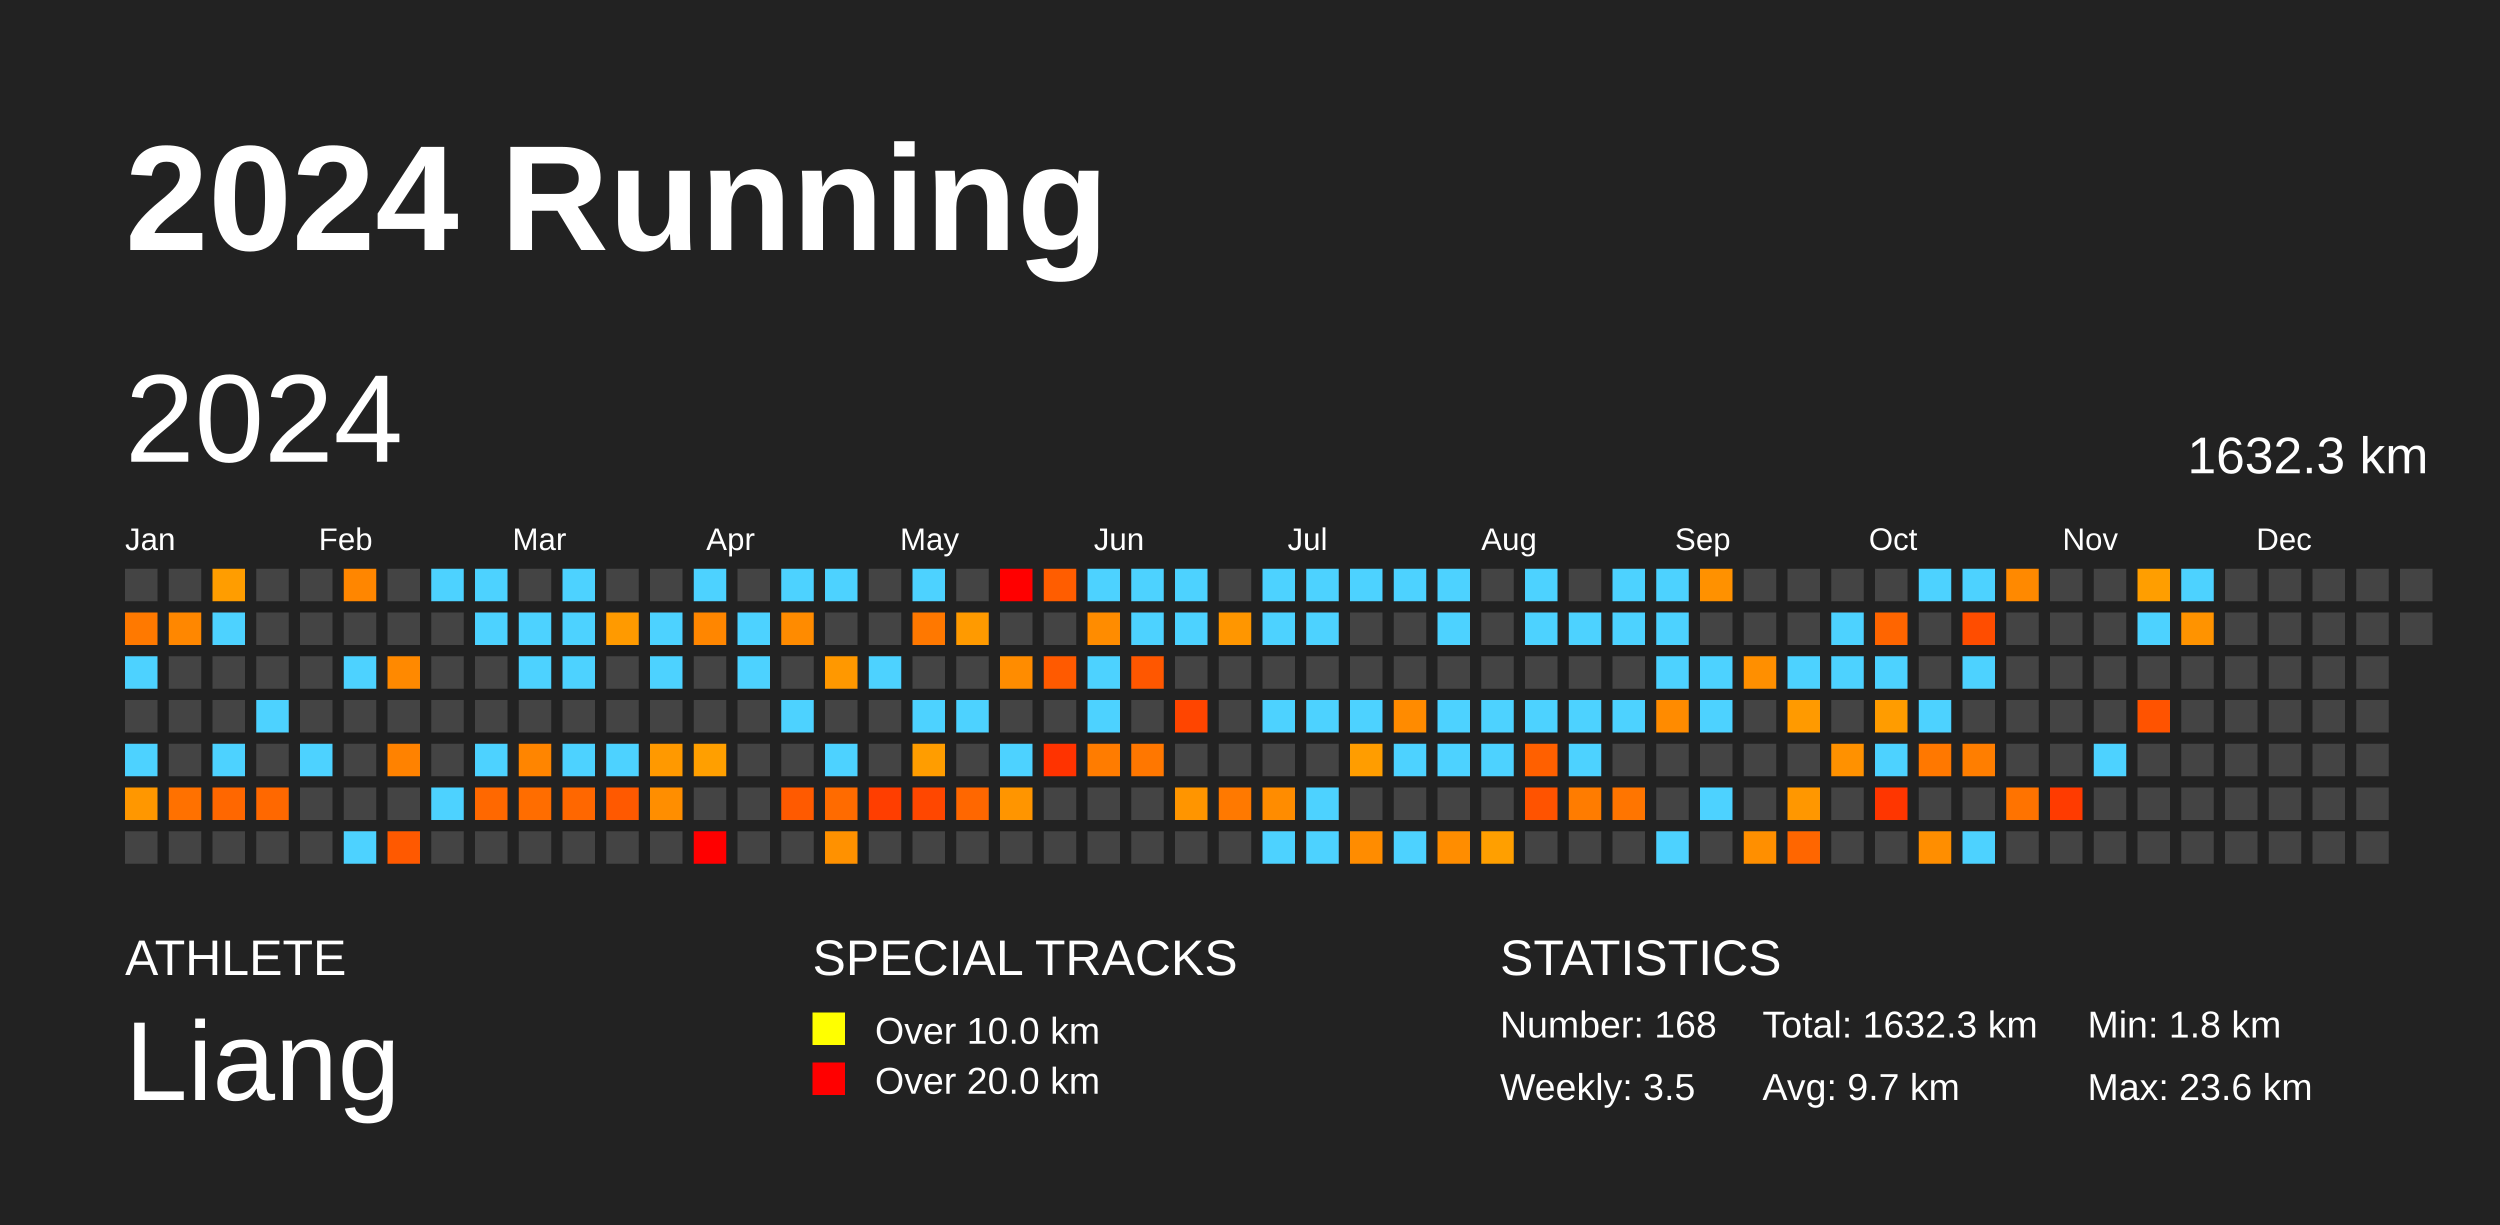
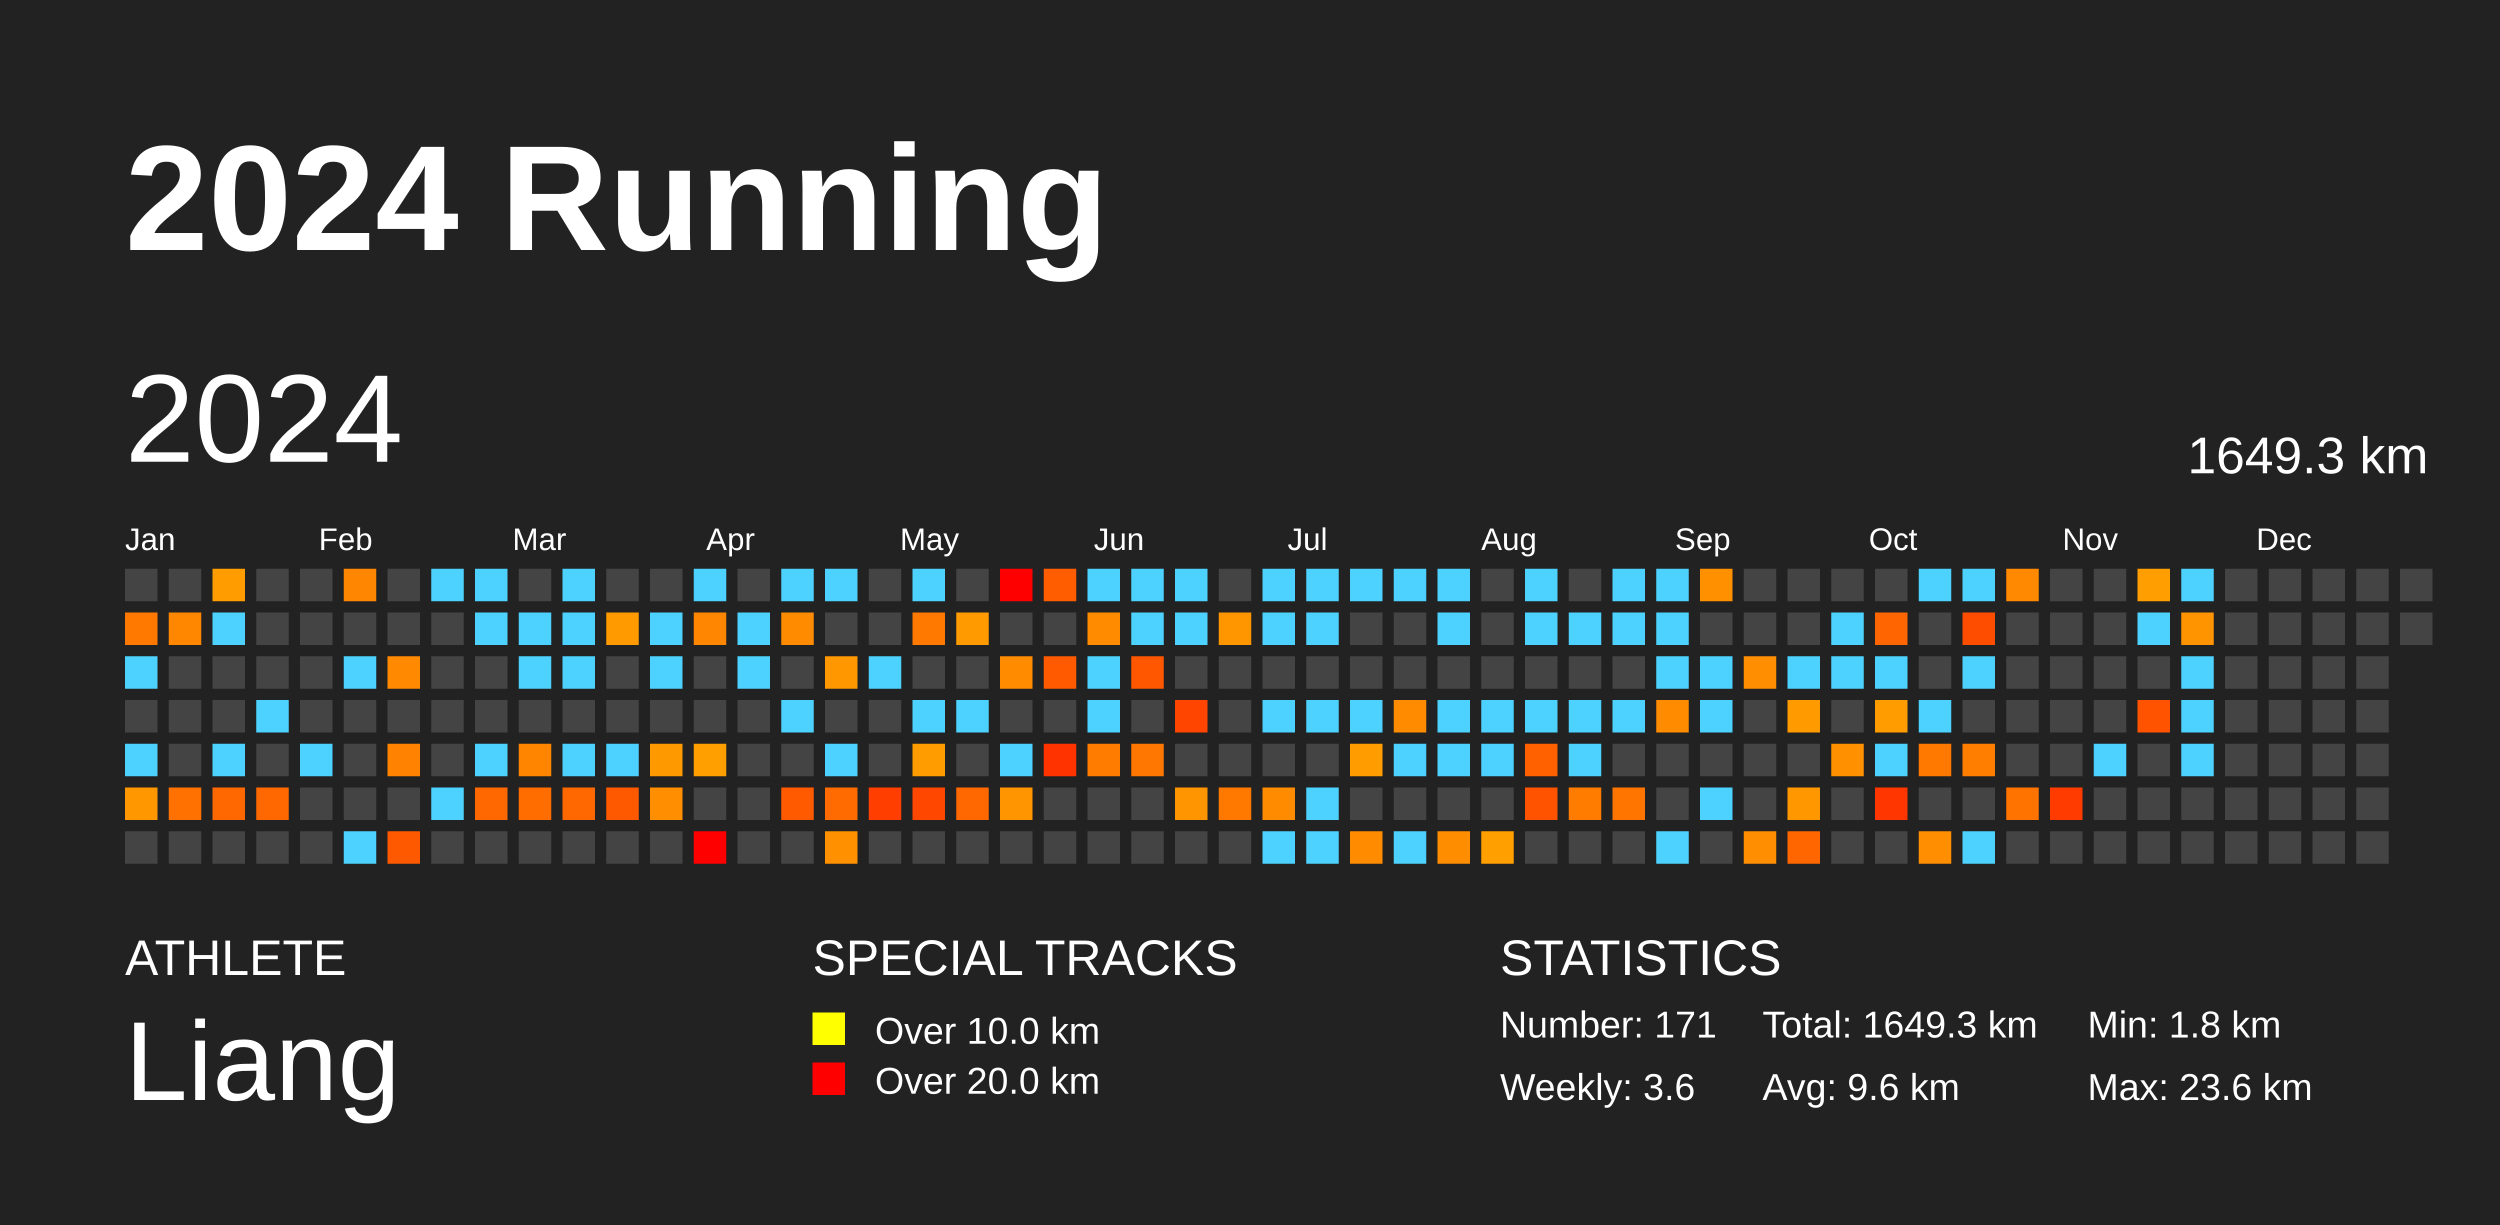
<svg xmlns="http://www.w3.org/2000/svg" baseProfile="full" height="98mm" version="1.1" viewBox="0,0,200,98" width="200mm">
  <defs />
  <rect fill="#222222" height="98" width="200" x="0" y="0" />
  <text fill="#FFFFFF" style="font-size:12px; font-family:Arial; font-weight:bold;" x="10" y="20">2024 Running</text>
  <text fill="#FFFFFF" style="font-size:4px; font-family:Arial" x="10" y="78">ATHLETE</text>
  <text fill="#FFFFFF" style="font-size:9px; font-family:Arial" x="10" y="88">Liang</text>
  <text fill="#FFFFFF" style="font-size:4px; font-family:Arial" x="65" y="78">SPECIAL TRACKS</text>
  <rect fill="yellow" height="2.6" width="2.6" x="65" y="81" />
  <text fill="#FFFFFF" style="font-size:3px; font-family:Arial" x="70" y="83.5">Over 10.0 km</text>
  <rect fill="red" height="2.6" width="2.6" x="65" y="85" />
  <text fill="#FFFFFF" style="font-size:3px; font-family:Arial" x="70" y="87.5">Over 20.0 km</text>
  <text fill="#FFFFFF" style="font-size:4px; font-family:Arial" x="120" y="78">STATISTICS</text>
-   <text fill="#FFFFFF" style="font-size:3px; font-family:Arial" x="120" y="83">Number: 168</text>
-   <text fill="#FFFFFF" style="font-size:3px; font-family:Arial" x="120" y="88">Weekly: 3.5</text>
-   <text fill="#FFFFFF" style="font-size:3px; font-family:Arial" x="141" y="83">Total: 1632.3 km</text>
-   <text fill="#FFFFFF" style="font-size:3px; font-family:Arial" x="141" y="88">Avg: 9.7 km</text>
+   <text fill="#FFFFFF" style="font-size:3px; font-family:Arial" x="120" y="83">Number: 171</text>
+   <text fill="#FFFFFF" style="font-size:3px; font-family:Arial" x="120" y="88">Weekly: 3.6</text>
+   <text fill="#FFFFFF" style="font-size:3px; font-family:Arial" x="141" y="83">Total: 1649.3 km</text>
+   <text fill="#FFFFFF" style="font-size:3px; font-family:Arial" x="141" y="88">Avg: 9.6 km</text>
  <text fill="#FFFFFF" style="font-size:3px; font-family:Arial" x="167" y="83">Min: 1.8 km</text>
  <text fill="#FFFFFF" style="font-size:3px; font-family:Arial" x="167" y="88">Max: 23.6 km</text>
  <text dominant-baseline="hanging" fill="#FFFFFF" style="font-size:10.0px; font-family:Arial;" x="10" y="30">2024</text>
-   <text dominant-baseline="hanging" fill="#FFFFFF" style="font-size:4.125px; font-family:Arial;" x="175" y="35">1632.3 km</text>
+   <text dominant-baseline="hanging" fill="#FFFFFF" style="font-size:4.125px; font-family:Arial;" x="175" y="35">1649.3 km</text>
  <text fill="#FFFFFF" style="font-size:2.5px; font-family:Arial" x="10.0" y="44">Jan</text>
  <text fill="#FFFFFF" style="font-size:2.5px; font-family:Arial" x="25.5" y="44">Feb</text>
  <text fill="#FFFFFF" style="font-size:2.5px; font-family:Arial" x="41.0" y="44">Mar</text>
  <text fill="#FFFFFF" style="font-size:2.5px; font-family:Arial" x="56.5" y="44">Apr</text>
  <text fill="#FFFFFF" style="font-size:2.5px; font-family:Arial" x="72.0" y="44">May</text>
  <text fill="#FFFFFF" style="font-size:2.5px; font-family:Arial" x="87.5" y="44">Jun</text>
  <text fill="#FFFFFF" style="font-size:2.5px; font-family:Arial" x="103.0" y="44">Jul</text>
  <text fill="#FFFFFF" style="font-size:2.5px; font-family:Arial" x="118.5" y="44">Aug</text>
  <text fill="#FFFFFF" style="font-size:2.5px; font-family:Arial" x="134.0" y="44">Sep</text>
  <text fill="#FFFFFF" style="font-size:2.5px; font-family:Arial" x="149.5" y="44">Oct</text>
  <text fill="#FFFFFF" style="font-size:2.5px; font-family:Arial" x="165.0" y="44">Nov</text>
  <text fill="#FFFFFF" style="font-size:2.5px; font-family:Arial" x="180.5" y="44">Dec</text>
  <rect fill="#444444" height="2.6" width="2.6" x="10.0" y="45.5" />
  <rect fill="#ff7900" height="2.6" width="2.6" x="10.0" y="49.0" />
  <rect fill="#4dd2ff" height="2.6" width="2.6" x="10.0" y="52.5" />
  <rect fill="#444444" height="2.6" width="2.6" x="10.0" y="56.0" />
  <rect fill="#4dd2ff" height="2.6" width="2.6" x="10.0" y="59.5" />
  <rect fill="#ff9700" height="2.6" width="2.6" x="10.0" y="63.0" />
  <rect fill="#444444" height="2.6" width="2.6" x="10.0" y="66.5" />
  <rect fill="#444444" height="2.6" width="2.6" x="13.5" y="45.5" />
  <rect fill="#ff8700" height="2.6" width="2.6" x="13.5" y="49.0" />
  <rect fill="#444444" height="2.6" width="2.6" x="13.5" y="52.5" />
  <rect fill="#444444" height="2.6" width="2.6" x="13.5" y="56.0" />
  <rect fill="#444444" height="2.6" width="2.6" x="13.5" y="59.5" />
  <rect fill="#ff7100" height="2.6" width="2.6" x="13.5" y="63.0" />
  <rect fill="#444444" height="2.6" width="2.6" x="13.5" y="66.5" />
  <rect fill="#ff9d00" height="2.6" width="2.6" x="17.0" y="45.5" />
  <rect fill="#4dd2ff" height="2.6" width="2.6" x="17.0" y="49.0" />
  <rect fill="#444444" height="2.6" width="2.6" x="17.0" y="52.5" />
  <rect fill="#444444" height="2.6" width="2.6" x="17.0" y="56.0" />
  <rect fill="#4dd2ff" height="2.6" width="2.6" x="17.0" y="59.5" />
  <rect fill="#ff6700" height="2.6" width="2.6" x="17.0" y="63.0" />
  <rect fill="#444444" height="2.6" width="2.6" x="17.0" y="66.5" />
  <rect fill="#444444" height="2.6" width="2.6" x="20.5" y="45.5" />
  <rect fill="#444444" height="2.6" width="2.6" x="20.5" y="49.0" />
  <rect fill="#444444" height="2.6" width="2.6" x="20.5" y="52.5" />
  <rect fill="#4dd2ff" height="2.6" width="2.6" x="20.5" y="56.0" />
  <rect fill="#444444" height="2.6" width="2.6" x="20.5" y="59.5" />
  <rect fill="#ff6800" height="2.6" width="2.6" x="20.5" y="63.0" />
  <rect fill="#444444" height="2.6" width="2.6" x="20.5" y="66.5" />
  <rect fill="#444444" height="2.6" width="2.6" x="24.0" y="45.5" />
  <rect fill="#444444" height="2.6" width="2.6" x="24.0" y="49.0" />
  <rect fill="#444444" height="2.6" width="2.6" x="24.0" y="52.5" />
  <rect fill="#444444" height="2.6" width="2.6" x="24.0" y="56.0" />
  <rect fill="#4dd2ff" height="2.6" width="2.6" x="24.0" y="59.5" />
  <rect fill="#444444" height="2.6" width="2.6" x="24.0" y="63.0" />
  <rect fill="#444444" height="2.6" width="2.6" x="24.0" y="66.5" />
  <rect fill="#ff8600" height="2.6" width="2.6" x="27.5" y="45.5" />
  <rect fill="#444444" height="2.6" width="2.6" x="27.5" y="49.0" />
  <rect fill="#4dd2ff" height="2.6" width="2.6" x="27.5" y="52.5" />
  <rect fill="#444444" height="2.6" width="2.6" x="27.5" y="56.0" />
  <rect fill="#444444" height="2.6" width="2.6" x="27.5" y="59.5" />
  <rect fill="#444444" height="2.6" width="2.6" x="27.5" y="63.0" />
  <rect fill="#4dd2ff" height="2.6" width="2.6" x="27.5" y="66.5" />
  <rect fill="#444444" height="2.6" width="2.6" x="31.0" y="45.5" />
  <rect fill="#444444" height="2.6" width="2.6" x="31.0" y="49.0" />
  <rect fill="#ff8900" height="2.6" width="2.6" x="31.0" y="52.5" />
  <rect fill="#444444" height="2.6" width="2.6" x="31.0" y="56.0" />
  <rect fill="#ff8200" height="2.6" width="2.6" x="31.0" y="59.5" />
  <rect fill="#444444" height="2.6" width="2.6" x="31.0" y="63.0" />
  <rect fill="#ff5900" height="2.6" width="2.6" x="31.0" y="66.5" />
  <rect fill="#4dd2ff" height="2.6" width="2.6" x="34.5" y="45.5" />
  <rect fill="#444444" height="2.6" width="2.6" x="34.5" y="49.0" />
  <rect fill="#444444" height="2.6" width="2.6" x="34.5" y="52.5" />
  <rect fill="#444444" height="2.6" width="2.6" x="34.5" y="56.0" />
  <rect fill="#444444" height="2.6" width="2.6" x="34.5" y="59.5" />
  <rect fill="#4dd2ff" height="2.6" width="2.6" x="34.5" y="63.0" />
  <rect fill="#444444" height="2.6" width="2.6" x="34.5" y="66.5" />
  <rect fill="#4dd2ff" height="2.6" width="2.6" x="38.0" y="45.5" />
  <rect fill="#4dd2ff" height="2.6" width="2.6" x="38.0" y="49.0" />
  <rect fill="#444444" height="2.6" width="2.6" x="38.0" y="52.5" />
  <rect fill="#444444" height="2.6" width="2.6" x="38.0" y="56.0" />
  <rect fill="#4dd2ff" height="2.6" width="2.6" x="38.0" y="59.5" />
  <rect fill="#ff6800" height="2.6" width="2.6" x="38.0" y="63.0" />
  <rect fill="#444444" height="2.6" width="2.6" x="38.0" y="66.5" />
  <rect fill="#444444" height="2.6" width="2.6" x="41.5" y="45.5" />
  <rect fill="#4dd2ff" height="2.6" width="2.6" x="41.5" y="49.0" />
  <rect fill="#4dd2ff" height="2.6" width="2.6" x="41.5" y="52.5" />
  <rect fill="#444444" height="2.6" width="2.6" x="41.5" y="56.0" />
  <rect fill="#ff8500" height="2.6" width="2.6" x="41.5" y="59.5" />
  <rect fill="#ff6d00" height="2.6" width="2.6" x="41.5" y="63.0" />
  <rect fill="#444444" height="2.6" width="2.6" x="41.5" y="66.5" />
  <rect fill="#4dd2ff" height="2.6" width="2.6" x="45.0" y="45.5" />
  <rect fill="#4dd2ff" height="2.6" width="2.6" x="45.0" y="49.0" />
  <rect fill="#4dd2ff" height="2.6" width="2.6" x="45.0" y="52.5" />
  <rect fill="#444444" height="2.6" width="2.6" x="45.0" y="56.0" />
  <rect fill="#4dd2ff" height="2.6" width="2.6" x="45.0" y="59.5" />
  <rect fill="#ff6700" height="2.6" width="2.6" x="45.0" y="63.0" />
  <rect fill="#444444" height="2.6" width="2.6" x="45.0" y="66.5" />
  <rect fill="#444444" height="2.6" width="2.6" x="48.5" y="45.5" />
  <rect fill="#ff9a00" height="2.6" width="2.6" x="48.5" y="49.0" />
  <rect fill="#444444" height="2.6" width="2.6" x="48.5" y="52.5" />
  <rect fill="#444444" height="2.6" width="2.6" x="48.5" y="56.0" />
  <rect fill="#4dd2ff" height="2.6" width="2.6" x="48.5" y="59.5" />
  <rect fill="#ff5900" height="2.6" width="2.6" x="48.5" y="63.0" />
  <rect fill="#444444" height="2.6" width="2.6" x="48.5" y="66.5" />
  <rect fill="#444444" height="2.6" width="2.6" x="52.0" y="45.5" />
  <rect fill="#4dd2ff" height="2.6" width="2.6" x="52.0" y="49.0" />
  <rect fill="#4dd2ff" height="2.6" width="2.6" x="52.0" y="52.5" />
  <rect fill="#444444" height="2.6" width="2.6" x="52.0" y="56.0" />
  <rect fill="#ff9900" height="2.6" width="2.6" x="52.0" y="59.5" />
  <rect fill="#ff8e00" height="2.6" width="2.6" x="52.0" y="63.0" />
  <rect fill="#444444" height="2.6" width="2.6" x="52.0" y="66.5" />
  <rect fill="#4dd2ff" height="2.6" width="2.6" x="55.5" y="45.5" />
  <rect fill="#ff8600" height="2.6" width="2.6" x="55.5" y="49.0" />
  <rect fill="#444444" height="2.6" width="2.6" x="55.5" y="52.5" />
  <rect fill="#444444" height="2.6" width="2.6" x="55.5" y="56.0" />
  <rect fill="#ff9f00" height="2.6" width="2.6" x="55.5" y="59.5" />
  <rect fill="#444444" height="2.6" width="2.6" x="55.5" y="63.0" />
  <rect fill="red" height="2.6" width="2.6" x="55.5" y="66.5" />
  <rect fill="#444444" height="2.6" width="2.6" x="59.0" y="45.5" />
  <rect fill="#4dd2ff" height="2.6" width="2.6" x="59.0" y="49.0" />
  <rect fill="#4dd2ff" height="2.6" width="2.6" x="59.0" y="52.5" />
  <rect fill="#444444" height="2.6" width="2.6" x="59.0" y="56.0" />
  <rect fill="#444444" height="2.6" width="2.6" x="59.0" y="59.5" />
  <rect fill="#444444" height="2.6" width="2.6" x="59.0" y="63.0" />
  <rect fill="#444444" height="2.6" width="2.6" x="59.0" y="66.5" />
  <rect fill="#4dd2ff" height="2.6" width="2.6" x="62.5" y="45.5" />
  <rect fill="#ff8b00" height="2.6" width="2.6" x="62.5" y="49.0" />
  <rect fill="#444444" height="2.6" width="2.6" x="62.5" y="52.5" />
  <rect fill="#4dd2ff" height="2.6" width="2.6" x="62.5" y="56.0" />
  <rect fill="#444444" height="2.6" width="2.6" x="62.5" y="59.5" />
  <rect fill="#ff5a00" height="2.6" width="2.6" x="62.5" y="63.0" />
  <rect fill="#444444" height="2.6" width="2.6" x="62.5" y="66.5" />
  <rect fill="#4dd2ff" height="2.6" width="2.6" x="66.0" y="45.5" />
  <rect fill="#444444" height="2.6" width="2.6" x="66.0" y="49.0" />
  <rect fill="#ff9800" height="2.6" width="2.6" x="66.0" y="52.5" />
  <rect fill="#444444" height="2.6" width="2.6" x="66.0" y="56.0" />
  <rect fill="#4dd2ff" height="2.6" width="2.6" x="66.0" y="59.5" />
  <rect fill="#ff6b00" height="2.6" width="2.6" x="66.0" y="63.0" />
  <rect fill="#ff9100" height="2.6" width="2.6" x="66.0" y="66.5" />
  <rect fill="#444444" height="2.6" width="2.6" x="69.5" y="45.5" />
  <rect fill="#444444" height="2.6" width="2.6" x="69.5" y="49.0" />
  <rect fill="#4dd2ff" height="2.6" width="2.6" x="69.5" y="52.5" />
  <rect fill="#444444" height="2.6" width="2.6" x="69.5" y="56.0" />
  <rect fill="#444444" height="2.6" width="2.6" x="69.5" y="59.5" />
  <rect fill="#ff3e00" height="2.6" width="2.6" x="69.5" y="63.0" />
  <rect fill="#444444" height="2.6" width="2.6" x="69.5" y="66.5" />
  <rect fill="#4dd2ff" height="2.6" width="2.6" x="73.0" y="45.5" />
  <rect fill="#ff7800" height="2.6" width="2.6" x="73.0" y="49.0" />
  <rect fill="#444444" height="2.6" width="2.6" x="73.0" y="52.5" />
  <rect fill="#4dd2ff" height="2.6" width="2.6" x="73.0" y="56.0" />
  <rect fill="#ff9d00" height="2.6" width="2.6" x="73.0" y="59.5" />
  <rect fill="#ff4700" height="2.6" width="2.6" x="73.0" y="63.0" />
  <rect fill="#444444" height="2.6" width="2.6" x="73.0" y="66.5" />
  <rect fill="#444444" height="2.6" width="2.6" x="76.5" y="45.5" />
  <rect fill="#ff9a00" height="2.6" width="2.6" x="76.5" y="49.0" />
  <rect fill="#444444" height="2.6" width="2.6" x="76.5" y="52.5" />
  <rect fill="#4dd2ff" height="2.6" width="2.6" x="76.5" y="56.0" />
  <rect fill="#444444" height="2.6" width="2.6" x="76.5" y="59.5" />
  <rect fill="#ff6700" height="2.6" width="2.6" x="76.5" y="63.0" />
  <rect fill="#444444" height="2.6" width="2.6" x="76.5" y="66.5" />
  <rect fill="red" height="2.6" width="2.6" x="80.0" y="45.5" />
  <rect fill="#444444" height="2.6" width="2.6" x="80.0" y="49.0" />
  <rect fill="#ff8c00" height="2.6" width="2.6" x="80.0" y="52.5" />
  <rect fill="#444444" height="2.6" width="2.6" x="80.0" y="56.0" />
  <rect fill="#4dd2ff" height="2.6" width="2.6" x="80.0" y="59.5" />
  <rect fill="#ff9500" height="2.6" width="2.6" x="80.0" y="63.0" />
  <rect fill="#444444" height="2.6" width="2.6" x="80.0" y="66.5" />
  <rect fill="#ff5d00" height="2.6" width="2.6" x="83.5" y="45.5" />
  <rect fill="#444444" height="2.6" width="2.6" x="83.5" y="49.0" />
  <rect fill="#ff5a00" height="2.6" width="2.6" x="83.5" y="52.5" />
  <rect fill="#444444" height="2.6" width="2.6" x="83.5" y="56.0" />
  <rect fill="#ff3300" height="2.6" width="2.6" x="83.5" y="59.5" />
  <rect fill="#444444" height="2.6" width="2.6" x="83.5" y="63.0" />
  <rect fill="#444444" height="2.6" width="2.6" x="83.5" y="66.5" />
  <rect fill="#4dd2ff" height="2.6" width="2.6" x="87.0" y="45.5" />
  <rect fill="#ff8c00" height="2.6" width="2.6" x="87.0" y="49.0" />
  <rect fill="#4dd2ff" height="2.6" width="2.6" x="87.0" y="52.5" />
  <rect fill="#4dd2ff" height="2.6" width="2.6" x="87.0" y="56.0" />
  <rect fill="#ff7c00" height="2.6" width="2.6" x="87.0" y="59.5" />
  <rect fill="#444444" height="2.6" width="2.6" x="87.0" y="63.0" />
  <rect fill="#444444" height="2.6" width="2.6" x="87.0" y="66.5" />
  <rect fill="#4dd2ff" height="2.6" width="2.6" x="90.5" y="45.5" />
  <rect fill="#4dd2ff" height="2.6" width="2.6" x="90.5" y="49.0" />
  <rect fill="#ff5700" height="2.6" width="2.6" x="90.5" y="52.5" />
  <rect fill="#444444" height="2.6" width="2.6" x="90.5" y="56.0" />
  <rect fill="#ff7700" height="2.6" width="2.6" x="90.5" y="59.5" />
  <rect fill="#444444" height="2.6" width="2.6" x="90.5" y="63.0" />
  <rect fill="#444444" height="2.6" width="2.6" x="90.5" y="66.5" />
  <rect fill="#4dd2ff" height="2.6" width="2.6" x="94.0" y="45.5" />
  <rect fill="#4dd2ff" height="2.6" width="2.6" x="94.0" y="49.0" />
  <rect fill="#444444" height="2.6" width="2.6" x="94.0" y="52.5" />
  <rect fill="#ff4500" height="2.6" width="2.6" x="94.0" y="56.0" />
  <rect fill="#444444" height="2.6" width="2.6" x="94.0" y="59.5" />
  <rect fill="#ff9500" height="2.6" width="2.6" x="94.0" y="63.0" />
  <rect fill="#444444" height="2.6" width="2.6" x="94.0" y="66.5" />
  <rect fill="#444444" height="2.6" width="2.6" x="97.5" y="45.5" />
  <rect fill="#ff9600" height="2.6" width="2.6" x="97.5" y="49.0" />
  <rect fill="#444444" height="2.6" width="2.6" x="97.5" y="52.5" />
  <rect fill="#444444" height="2.6" width="2.6" x="97.5" y="56.0" />
  <rect fill="#444444" height="2.6" width="2.6" x="97.5" y="59.5" />
  <rect fill="#ff7900" height="2.6" width="2.6" x="97.5" y="63.0" />
  <rect fill="#444444" height="2.6" width="2.6" x="97.5" y="66.5" />
  <rect fill="#4dd2ff" height="2.6" width="2.6" x="101.0" y="45.5" />
  <rect fill="#4dd2ff" height="2.6" width="2.6" x="101.0" y="49.0" />
  <rect fill="#444444" height="2.6" width="2.6" x="101.0" y="52.5" />
  <rect fill="#4dd2ff" height="2.6" width="2.6" x="101.0" y="56.0" />
  <rect fill="#444444" height="2.6" width="2.6" x="101.0" y="59.5" />
  <rect fill="#ff8c00" height="2.6" width="2.6" x="101.0" y="63.0" />
  <rect fill="#4dd2ff" height="2.6" width="2.6" x="101.0" y="66.5" />
  <rect fill="#4dd2ff" height="2.6" width="2.6" x="104.5" y="45.5" />
  <rect fill="#4dd2ff" height="2.6" width="2.6" x="104.5" y="49.0" />
  <rect fill="#444444" height="2.6" width="2.6" x="104.5" y="52.5" />
  <rect fill="#4dd2ff" height="2.6" width="2.6" x="104.5" y="56.0" />
  <rect fill="#444444" height="2.6" width="2.6" x="104.5" y="59.5" />
  <rect fill="#4dd2ff" height="2.6" width="2.6" x="104.5" y="63.0" />
  <rect fill="#4dd2ff" height="2.6" width="2.6" x="104.5" y="66.5" />
  <rect fill="#4dd2ff" height="2.6" width="2.6" x="108.0" y="45.5" />
  <rect fill="#444444" height="2.6" width="2.6" x="108.0" y="49.0" />
  <rect fill="#444444" height="2.6" width="2.6" x="108.0" y="52.5" />
  <rect fill="#4dd2ff" height="2.6" width="2.6" x="108.0" y="56.0" />
  <rect fill="#ff9d00" height="2.6" width="2.6" x="108.0" y="59.5" />
  <rect fill="#444444" height="2.6" width="2.6" x="108.0" y="63.0" />
  <rect fill="#ff8c00" height="2.6" width="2.6" x="108.0" y="66.5" />
  <rect fill="#4dd2ff" height="2.6" width="2.6" x="111.5" y="45.5" />
  <rect fill="#444444" height="2.6" width="2.6" x="111.5" y="49.0" />
  <rect fill="#444444" height="2.6" width="2.6" x="111.5" y="52.5" />
  <rect fill="#ff8b00" height="2.6" width="2.6" x="111.5" y="56.0" />
  <rect fill="#4dd2ff" height="2.6" width="2.6" x="111.5" y="59.5" />
  <rect fill="#444444" height="2.6" width="2.6" x="111.5" y="63.0" />
  <rect fill="#4dd2ff" height="2.6" width="2.6" x="111.5" y="66.5" />
  <rect fill="#4dd2ff" height="2.6" width="2.6" x="115.0" y="45.5" />
  <rect fill="#4dd2ff" height="2.6" width="2.6" x="115.0" y="49.0" />
  <rect fill="#444444" height="2.6" width="2.6" x="115.0" y="52.5" />
  <rect fill="#4dd2ff" height="2.6" width="2.6" x="115.0" y="56.0" />
  <rect fill="#4dd2ff" height="2.6" width="2.6" x="115.0" y="59.5" />
  <rect fill="#444444" height="2.6" width="2.6" x="115.0" y="63.0" />
  <rect fill="#ff8d00" height="2.6" width="2.6" x="115.0" y="66.5" />
  <rect fill="#444444" height="2.6" width="2.6" x="118.5" y="45.5" />
  <rect fill="#444444" height="2.6" width="2.6" x="118.5" y="49.0" />
  <rect fill="#444444" height="2.6" width="2.6" x="118.5" y="52.5" />
  <rect fill="#4dd2ff" height="2.6" width="2.6" x="118.5" y="56.0" />
  <rect fill="#4dd2ff" height="2.6" width="2.6" x="118.5" y="59.5" />
  <rect fill="#444444" height="2.6" width="2.6" x="118.5" y="63.0" />
  <rect fill="#ff9f00" height="2.6" width="2.6" x="118.5" y="66.5" />
  <rect fill="#4dd2ff" height="2.6" width="2.6" x="122.0" y="45.5" />
  <rect fill="#4dd2ff" height="2.6" width="2.6" x="122.0" y="49.0" />
  <rect fill="#444444" height="2.6" width="2.6" x="122.0" y="52.5" />
  <rect fill="#4dd2ff" height="2.6" width="2.6" x="122.0" y="56.0" />
  <rect fill="#ff6000" height="2.6" width="2.6" x="122.0" y="59.5" />
  <rect fill="#ff5300" height="2.6" width="2.6" x="122.0" y="63.0" />
  <rect fill="#444444" height="2.6" width="2.6" x="122.0" y="66.5" />
  <rect fill="#444444" height="2.6" width="2.6" x="125.5" y="45.5" />
  <rect fill="#4dd2ff" height="2.6" width="2.6" x="125.5" y="49.0" />
  <rect fill="#444444" height="2.6" width="2.6" x="125.5" y="52.5" />
  <rect fill="#4dd2ff" height="2.6" width="2.6" x="125.5" y="56.0" />
  <rect fill="#4dd2ff" height="2.6" width="2.6" x="125.5" y="59.5" />
  <rect fill="#ff7c00" height="2.6" width="2.6" x="125.5" y="63.0" />
  <rect fill="#444444" height="2.6" width="2.6" x="125.5" y="66.5" />
  <rect fill="#4dd2ff" height="2.6" width="2.6" x="129.0" y="45.5" />
  <rect fill="#4dd2ff" height="2.6" width="2.6" x="129.0" y="49.0" />
  <rect fill="#444444" height="2.6" width="2.6" x="129.0" y="52.5" />
  <rect fill="#4dd2ff" height="2.6" width="2.6" x="129.0" y="56.0" />
  <rect fill="#444444" height="2.6" width="2.6" x="129.0" y="59.5" />
  <rect fill="#ff7500" height="2.6" width="2.6" x="129.0" y="63.0" />
  <rect fill="#444444" height="2.6" width="2.6" x="129.0" y="66.5" />
  <rect fill="#4dd2ff" height="2.6" width="2.6" x="132.5" y="45.5" />
  <rect fill="#4dd2ff" height="2.6" width="2.6" x="132.5" y="49.0" />
  <rect fill="#4dd2ff" height="2.6" width="2.6" x="132.5" y="52.5" />
  <rect fill="#ff8b00" height="2.6" width="2.6" x="132.5" y="56.0" />
  <rect fill="#444444" height="2.6" width="2.6" x="132.5" y="59.5" />
  <rect fill="#444444" height="2.6" width="2.6" x="132.5" y="63.0" />
  <rect fill="#4dd2ff" height="2.6" width="2.6" x="132.5" y="66.5" />
  <rect fill="#ff9100" height="2.6" width="2.6" x="136.0" y="45.5" />
  <rect fill="#444444" height="2.6" width="2.6" x="136.0" y="49.0" />
  <rect fill="#4dd2ff" height="2.6" width="2.6" x="136.0" y="52.5" />
  <rect fill="#4dd2ff" height="2.6" width="2.6" x="136.0" y="56.0" />
  <rect fill="#444444" height="2.6" width="2.6" x="136.0" y="59.5" />
  <rect fill="#4dd2ff" height="2.6" width="2.6" x="136.0" y="63.0" />
  <rect fill="#444444" height="2.6" width="2.6" x="136.0" y="66.5" />
  <rect fill="#444444" height="2.6" width="2.6" x="139.5" y="45.5" />
  <rect fill="#444444" height="2.6" width="2.6" x="139.5" y="49.0" />
  <rect fill="#ff8f00" height="2.6" width="2.6" x="139.5" y="52.5" />
  <rect fill="#444444" height="2.6" width="2.6" x="139.5" y="56.0" />
  <rect fill="#444444" height="2.6" width="2.6" x="139.5" y="59.5" />
  <rect fill="#444444" height="2.6" width="2.6" x="139.5" y="63.0" />
  <rect fill="#ff8f00" height="2.6" width="2.6" x="139.5" y="66.5" />
  <rect fill="#444444" height="2.6" width="2.6" x="143.0" y="45.5" />
  <rect fill="#444444" height="2.6" width="2.6" x="143.0" y="49.0" />
  <rect fill="#4dd2ff" height="2.6" width="2.6" x="143.0" y="52.5" />
  <rect fill="#ff9a00" height="2.6" width="2.6" x="143.0" y="56.0" />
  <rect fill="#444444" height="2.6" width="2.6" x="143.0" y="59.5" />
  <rect fill="#ff9700" height="2.6" width="2.6" x="143.0" y="63.0" />
  <rect fill="#ff6600" height="2.6" width="2.6" x="143.0" y="66.5" />
  <rect fill="#444444" height="2.6" width="2.6" x="146.5" y="45.5" />
  <rect fill="#4dd2ff" height="2.6" width="2.6" x="146.5" y="49.0" />
  <rect fill="#4dd2ff" height="2.6" width="2.6" x="146.5" y="52.5" />
  <rect fill="#444444" height="2.6" width="2.6" x="146.5" y="56.0" />
  <rect fill="#ff9100" height="2.6" width="2.6" x="146.5" y="59.5" />
  <rect fill="#444444" height="2.6" width="2.6" x="146.5" y="63.0" />
  <rect fill="#444444" height="2.6" width="2.6" x="146.5" y="66.5" />
  <rect fill="#444444" height="2.6" width="2.6" x="150.0" y="45.5" />
  <rect fill="#ff6500" height="2.6" width="2.6" x="150.0" y="49.0" />
  <rect fill="#4dd2ff" height="2.6" width="2.6" x="150.0" y="52.5" />
  <rect fill="#ff9c00" height="2.6" width="2.6" x="150.0" y="56.0" />
  <rect fill="#4dd2ff" height="2.6" width="2.6" x="150.0" y="59.5" />
  <rect fill="#ff3600" height="2.6" width="2.6" x="150.0" y="63.0" />
  <rect fill="#444444" height="2.6" width="2.6" x="150.0" y="66.5" />
  <rect fill="#4dd2ff" height="2.6" width="2.6" x="153.5" y="45.5" />
  <rect fill="#444444" height="2.6" width="2.6" x="153.5" y="49.0" />
  <rect fill="#444444" height="2.6" width="2.6" x="153.5" y="52.5" />
  <rect fill="#4dd2ff" height="2.6" width="2.6" x="153.5" y="56.0" />
  <rect fill="#ff7800" height="2.6" width="2.6" x="153.5" y="59.5" />
  <rect fill="#444444" height="2.6" width="2.6" x="153.5" y="63.0" />
  <rect fill="#ff8e00" height="2.6" width="2.6" x="153.5" y="66.5" />
  <rect fill="#4dd2ff" height="2.6" width="2.6" x="157.0" y="45.5" />
  <rect fill="#ff4d00" height="2.6" width="2.6" x="157.0" y="49.0" />
  <rect fill="#4dd2ff" height="2.6" width="2.6" x="157.0" y="52.5" />
  <rect fill="#444444" height="2.6" width="2.6" x="157.0" y="56.0" />
  <rect fill="#ff7e00" height="2.6" width="2.6" x="157.0" y="59.5" />
  <rect fill="#444444" height="2.6" width="2.6" x="157.0" y="63.0" />
  <rect fill="#4dd2ff" height="2.6" width="2.6" x="157.0" y="66.5" />
  <rect fill="#ff8900" height="2.6" width="2.6" x="160.5" y="45.5" />
  <rect fill="#444444" height="2.6" width="2.6" x="160.5" y="49.0" />
  <rect fill="#444444" height="2.6" width="2.6" x="160.5" y="52.5" />
  <rect fill="#444444" height="2.6" width="2.6" x="160.5" y="56.0" />
  <rect fill="#444444" height="2.6" width="2.6" x="160.5" y="59.5" />
  <rect fill="#ff7300" height="2.6" width="2.6" x="160.5" y="63.0" />
  <rect fill="#444444" height="2.6" width="2.6" x="160.5" y="66.5" />
  <rect fill="#444444" height="2.6" width="2.6" x="164.0" y="45.5" />
  <rect fill="#444444" height="2.6" width="2.6" x="164.0" y="49.0" />
  <rect fill="#444444" height="2.6" width="2.6" x="164.0" y="52.5" />
  <rect fill="#444444" height="2.6" width="2.6" x="164.0" y="56.0" />
  <rect fill="#444444" height="2.6" width="2.6" x="164.0" y="59.5" />
  <rect fill="#ff3b00" height="2.6" width="2.6" x="164.0" y="63.0" />
  <rect fill="#444444" height="2.6" width="2.6" x="164.0" y="66.5" />
  <rect fill="#444444" height="2.6" width="2.6" x="167.5" y="45.5" />
  <rect fill="#444444" height="2.6" width="2.6" x="167.5" y="49.0" />
  <rect fill="#444444" height="2.6" width="2.6" x="167.5" y="52.5" />
  <rect fill="#444444" height="2.6" width="2.6" x="167.5" y="56.0" />
  <rect fill="#4dd2ff" height="2.6" width="2.6" x="167.5" y="59.5" />
  <rect fill="#444444" height="2.6" width="2.6" x="167.5" y="63.0" />
  <rect fill="#444444" height="2.6" width="2.6" x="167.5" y="66.5" />
  <rect fill="#ff9e00" height="2.6" width="2.6" x="171.0" y="45.5" />
  <rect fill="#4dd2ff" height="2.6" width="2.6" x="171.0" y="49.0" />
  <rect fill="#444444" height="2.6" width="2.6" x="171.0" y="52.5" />
  <rect fill="#ff5300" height="2.6" width="2.6" x="171.0" y="56.0" />
  <rect fill="#444444" height="2.6" width="2.6" x="171.0" y="59.5" />
  <rect fill="#444444" height="2.6" width="2.6" x="171.0" y="63.0" />
  <rect fill="#444444" height="2.6" width="2.6" x="171.0" y="66.5" />
  <rect fill="#4dd2ff" height="2.6" width="2.6" x="174.5" y="45.5" />
  <rect fill="#ff9300" height="2.6" width="2.6" x="174.5" y="49.0" />
-   <rect fill="#444444" height="2.6" width="2.6" x="174.5" y="52.5" />
-   <rect fill="#444444" height="2.6" width="2.6" x="174.5" y="56.0" />
-   <rect fill="#444444" height="2.6" width="2.6" x="174.5" y="59.5" />
+   <rect fill="#4dd2ff" height="2.6" width="2.6" x="174.5" y="52.5" />
+   <rect fill="#4dd2ff" height="2.6" width="2.6" x="174.5" y="56.0" />
+   <rect fill="#4dd2ff" height="2.6" width="2.6" x="174.5" y="59.5" />
  <rect fill="#444444" height="2.6" width="2.6" x="174.5" y="63.0" />
  <rect fill="#444444" height="2.6" width="2.6" x="174.5" y="66.5" />
  <rect fill="#444444" height="2.6" width="2.6" x="178.0" y="45.5" />
  <rect fill="#444444" height="2.6" width="2.6" x="178.0" y="49.0" />
  <rect fill="#444444" height="2.6" width="2.6" x="178.0" y="52.5" />
  <rect fill="#444444" height="2.6" width="2.6" x="178.0" y="56.0" />
  <rect fill="#444444" height="2.6" width="2.6" x="178.0" y="59.5" />
  <rect fill="#444444" height="2.6" width="2.6" x="178.0" y="63.0" />
  <rect fill="#444444" height="2.6" width="2.6" x="178.0" y="66.5" />
  <rect fill="#444444" height="2.6" width="2.6" x="181.5" y="45.5" />
  <rect fill="#444444" height="2.6" width="2.6" x="181.5" y="49.0" />
  <rect fill="#444444" height="2.6" width="2.6" x="181.5" y="52.5" />
  <rect fill="#444444" height="2.6" width="2.6" x="181.5" y="56.0" />
  <rect fill="#444444" height="2.6" width="2.6" x="181.5" y="59.5" />
  <rect fill="#444444" height="2.6" width="2.6" x="181.5" y="63.0" />
  <rect fill="#444444" height="2.6" width="2.6" x="181.5" y="66.5" />
  <rect fill="#444444" height="2.6" width="2.6" x="185.0" y="45.5" />
  <rect fill="#444444" height="2.6" width="2.6" x="185.0" y="49.0" />
  <rect fill="#444444" height="2.6" width="2.6" x="185.0" y="52.5" />
  <rect fill="#444444" height="2.6" width="2.6" x="185.0" y="56.0" />
  <rect fill="#444444" height="2.6" width="2.6" x="185.0" y="59.5" />
  <rect fill="#444444" height="2.6" width="2.6" x="185.0" y="63.0" />
  <rect fill="#444444" height="2.6" width="2.6" x="185.0" y="66.5" />
  <rect fill="#444444" height="2.6" width="2.6" x="188.5" y="45.5" />
  <rect fill="#444444" height="2.6" width="2.6" x="188.5" y="49.0" />
  <rect fill="#444444" height="2.6" width="2.6" x="188.5" y="52.5" />
  <rect fill="#444444" height="2.6" width="2.6" x="188.5" y="56.0" />
  <rect fill="#444444" height="2.6" width="2.6" x="188.5" y="59.5" />
  <rect fill="#444444" height="2.6" width="2.6" x="188.5" y="63.0" />
  <rect fill="#444444" height="2.6" width="2.6" x="188.5" y="66.5" />
  <rect fill="#444444" height="2.6" width="2.6" x="192.0" y="45.5" />
  <rect fill="#444444" height="2.6" width="2.6" x="192.0" y="49.0" />
</svg>
